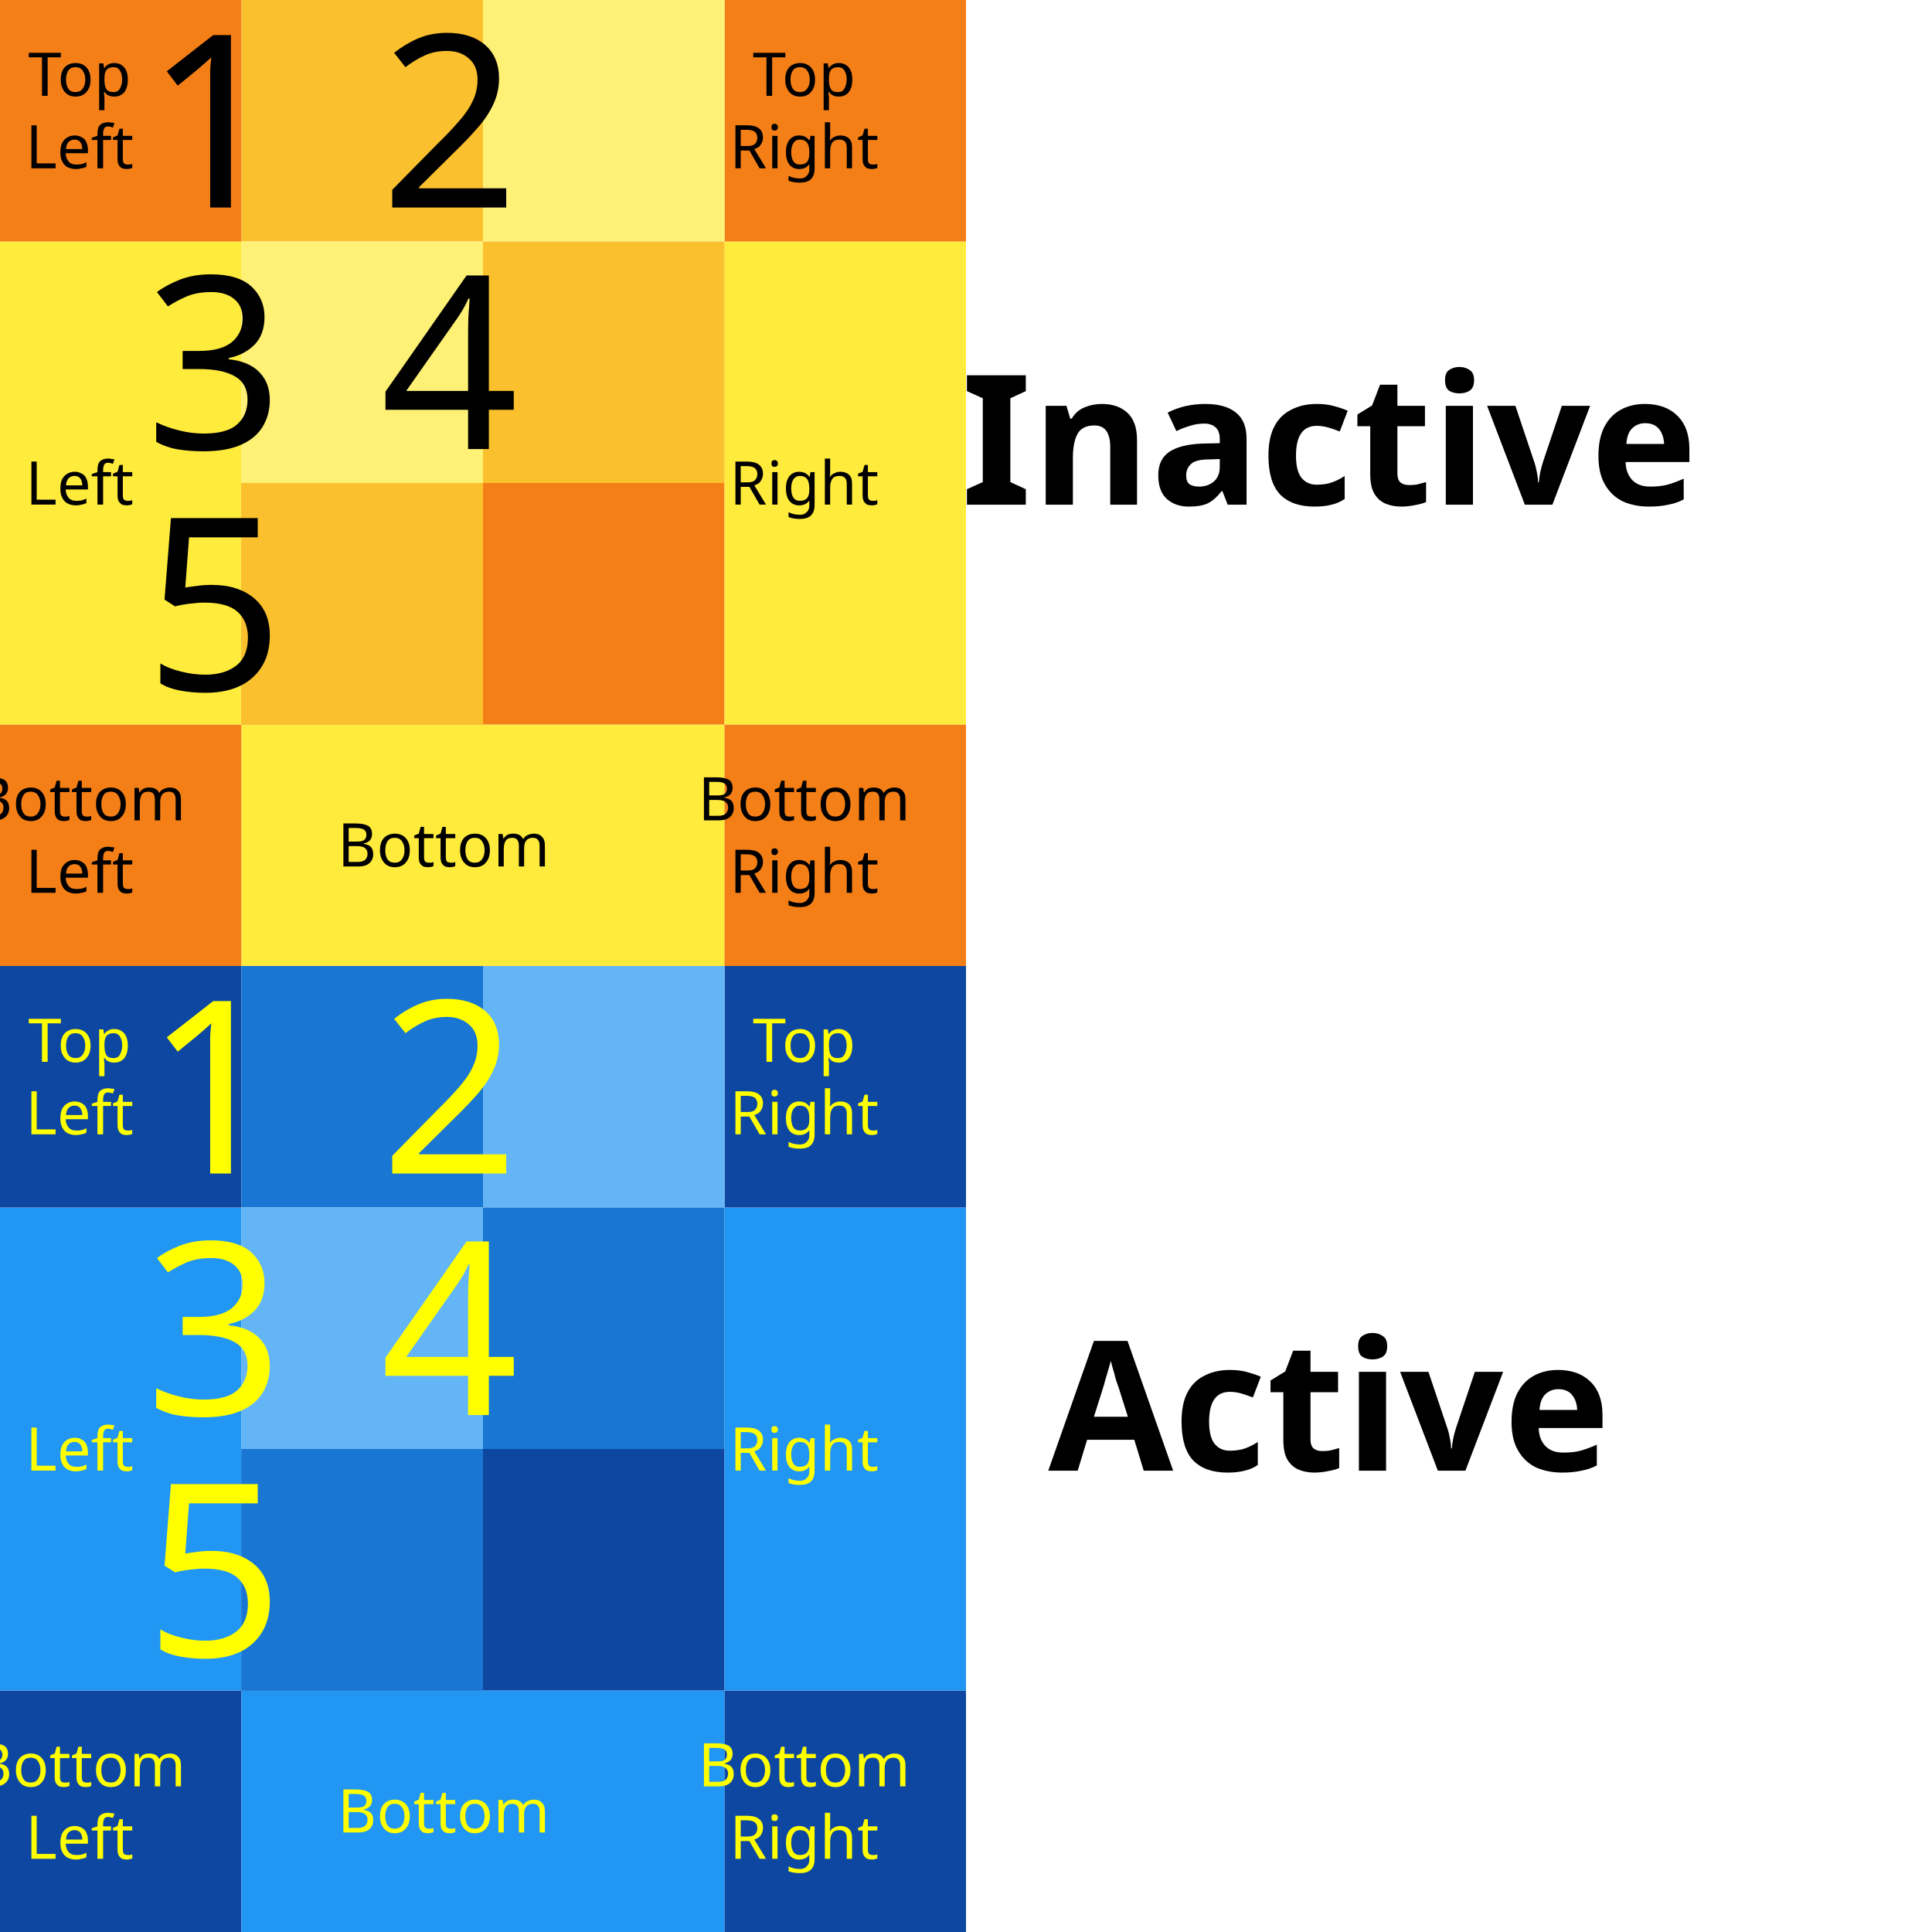
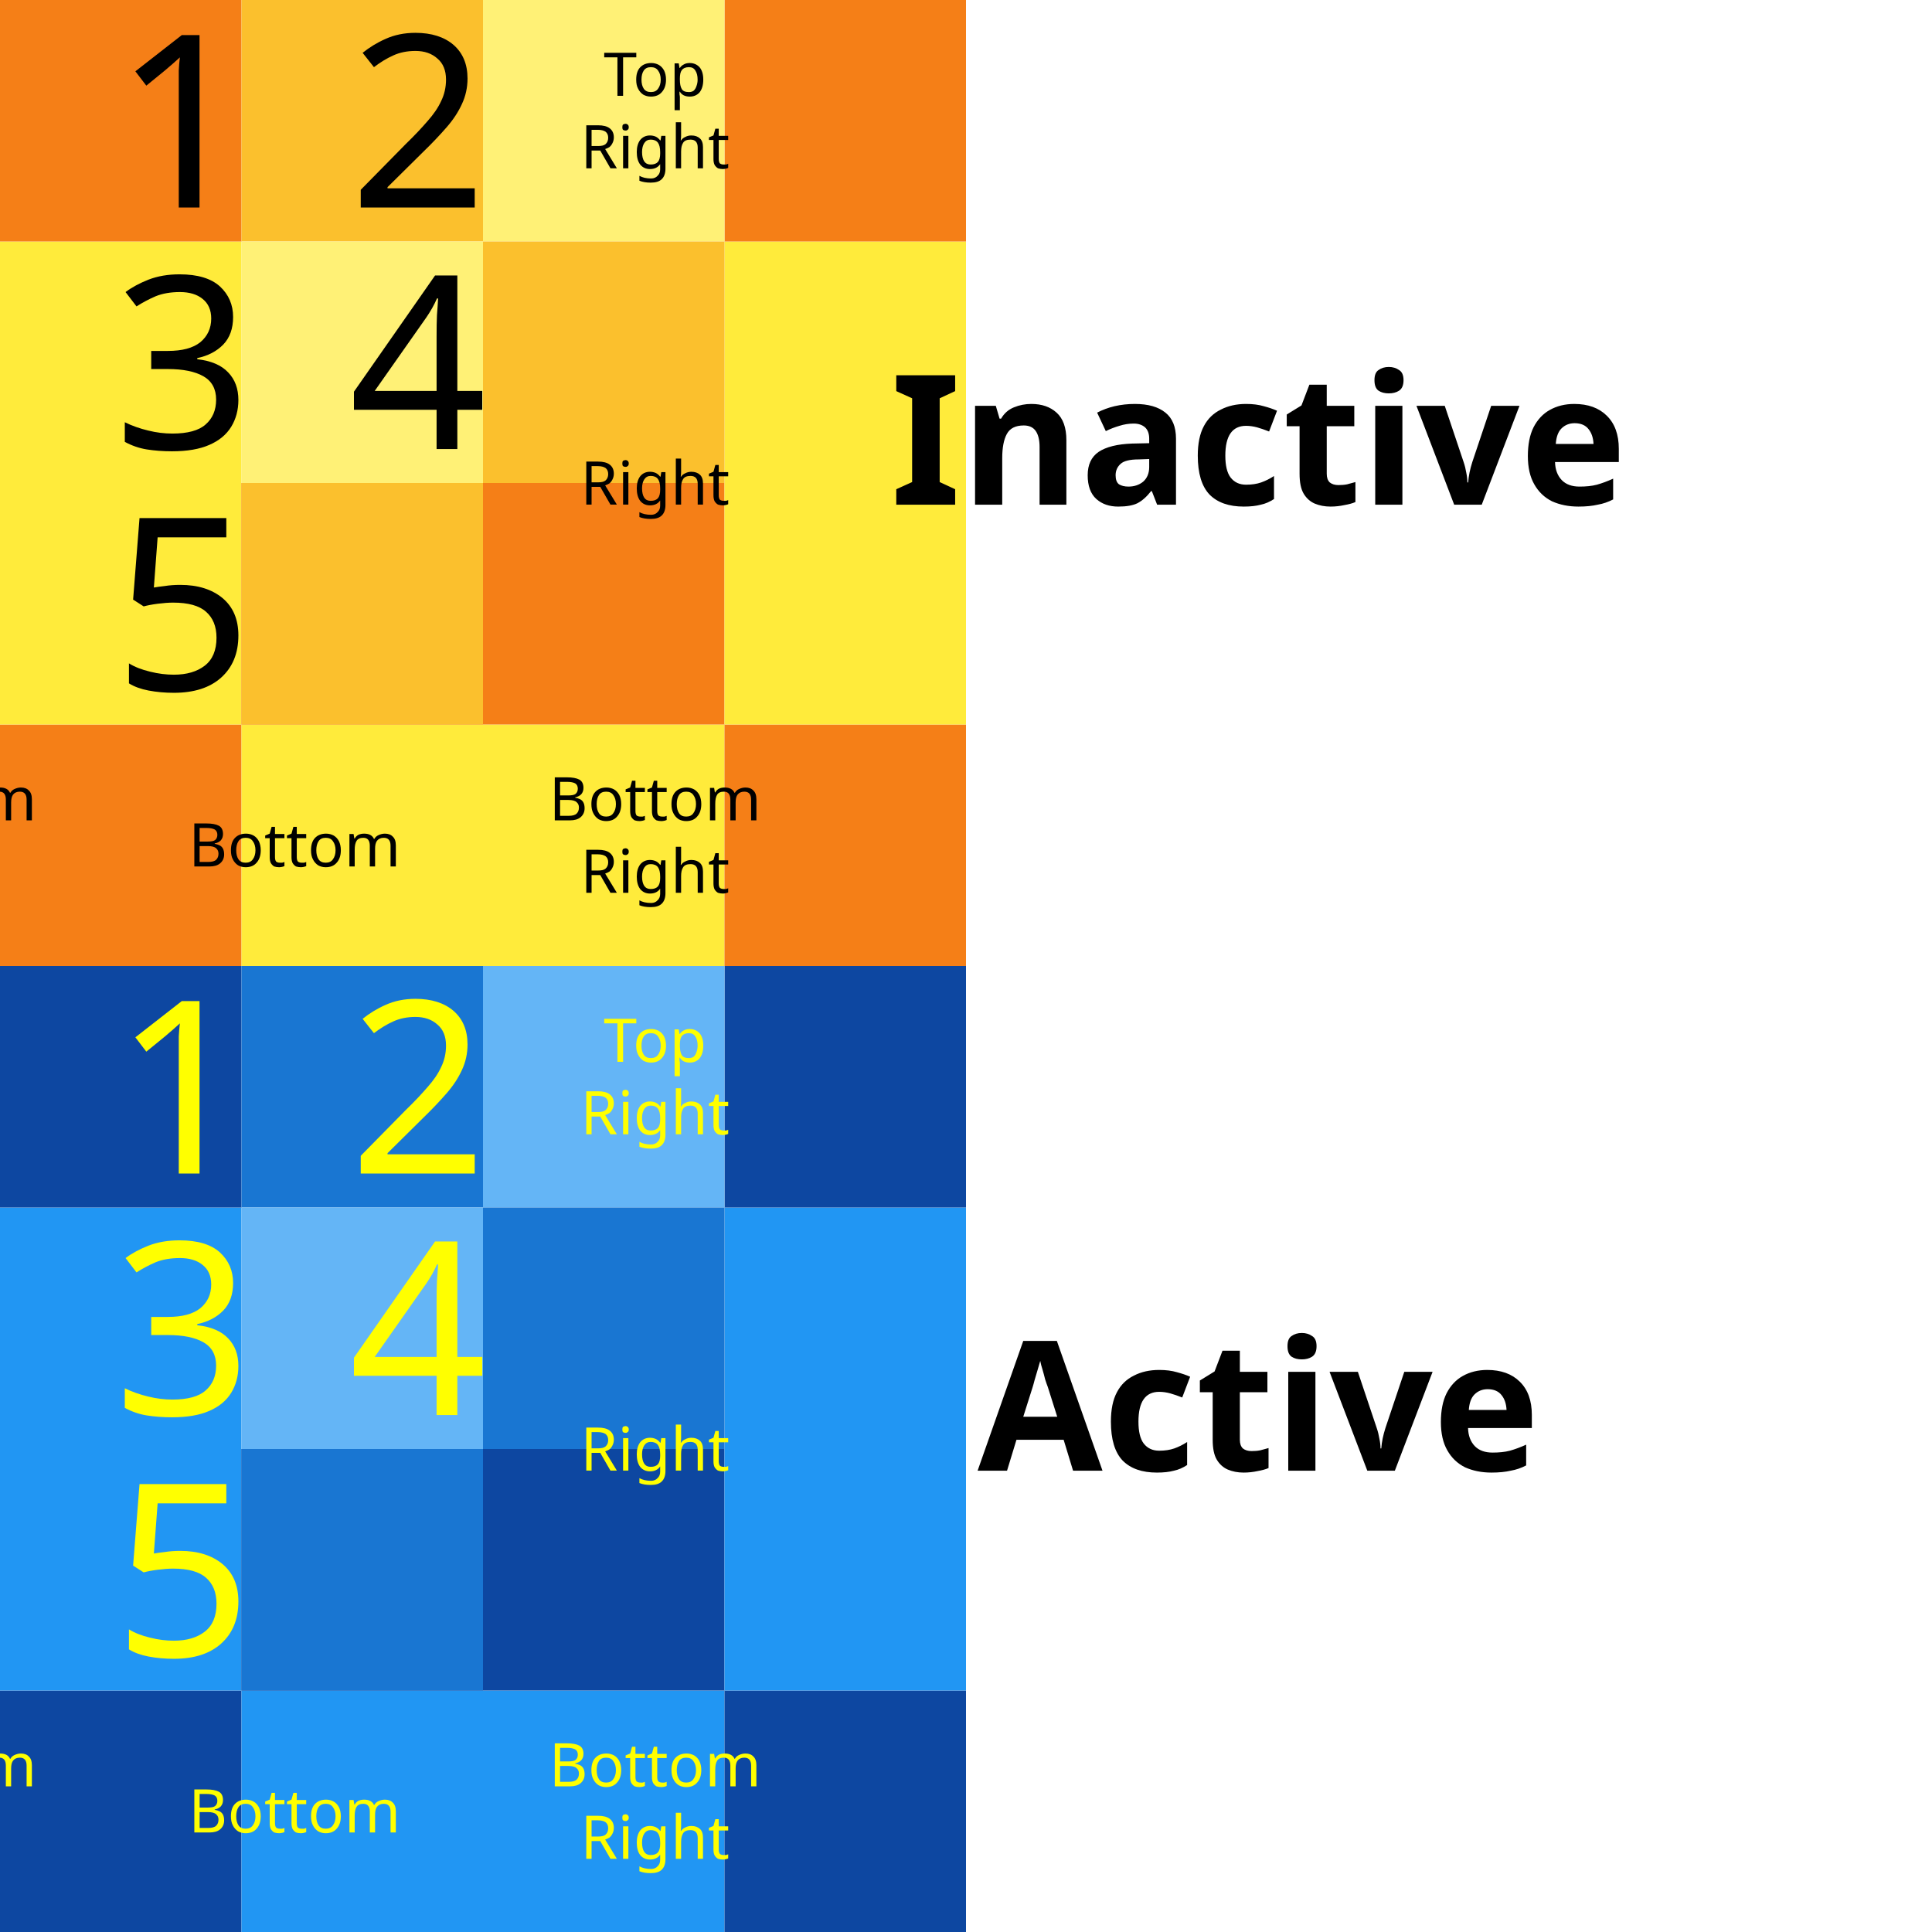
<svg xmlns="http://www.w3.org/2000/svg" width="80" height="80" viewBox="0 0 80 80" id="svg2" version="1.1">
  <defs id="defs4" />
  <g id="layer1" transform="translate(0,-972.3622)" style="display:inline">
    <rect style="opacity:1;fill:#ffffff;fill-opacity:1;stroke:none;stroke-width:0.378;stroke-miterlimit:4;stroke-dasharray:none;stroke-opacity:1" id="rect4216" width="80" height="80" x="-80" y="972.362" transform="scale(-1,1)" />
    <rect transform="scale(-1,1)" y="972.362" x="-80" height="40" width="40" id="rect4420" style="opacity:1;fill:#ffffff;fill-opacity:1;stroke:none;stroke-width:0.378;stroke-miterlimit:4;stroke-dasharray:none;stroke-opacity:1" />
    <rect style="opacity:1;fill:#ffffff;fill-opacity:1;stroke:none;stroke-width:0.378;stroke-miterlimit:4;stroke-dasharray:none;stroke-opacity:1" id="rect4426" width="40" height="40" x="-80" y="1012.362" transform="scale(-1,1)" />
  </g>
  <g id="layer2" transform="translate(0,40)" style="display:inline">
    <rect transform="translate(0,-1012.362)" style="opacity:1;fill:#0d47a1;fill-opacity:1;stroke:none;stroke-width:0.378;stroke-miterlimit:4;stroke-dasharray:none;stroke-opacity:1" id="rect4136" width="10" height="10" x="0" y="1042.362" />
    <rect transform="translate(0,-1012.362)" y="1042.362" x="10" height="10" width="20" id="rect4138" style="opacity:1;fill:#2196f3;fill-opacity:1;stroke:none;stroke-width:0.378;stroke-miterlimit:4;stroke-dasharray:none;stroke-opacity:1" />
    <rect transform="translate(0,-1012.362)" y="1042.362" x="30" height="10" width="10" id="rect4140" style="opacity:1;fill:#0d47a1;fill-opacity:1;stroke:none;stroke-width:0.378;stroke-miterlimit:4;stroke-dasharray:none;stroke-opacity:1" />
    <rect transform="translate(0,-1012.362)" y="1022.362" x="0" height="20" width="10" id="rect4142" style="opacity:1;fill:#2196f3;fill-opacity:1;stroke:none;stroke-width:0.378;stroke-miterlimit:4;stroke-dasharray:none;stroke-opacity:1" />
    <rect transform="translate(0,-1012.362)" y="1012.362" x="0" height="10" width="10" id="rect4144" style="opacity:1;fill:#0d47a1;fill-opacity:1;stroke:none;stroke-width:0.378;stroke-miterlimit:4;stroke-dasharray:none;stroke-opacity:1" />
    <rect transform="translate(0,-1012.362)" y="1032.362" x="10" height="10" width="20" id="rect4146" style="opacity:1;fill:#0d47a1;fill-opacity:1;stroke:none;stroke-width:0.378;stroke-miterlimit:4;stroke-dasharray:none;stroke-opacity:1" />
    <rect transform="translate(0,-1012.362)" style="opacity:1;fill:#2196f3;fill-opacity:1;stroke:none;stroke-width:0.378;stroke-miterlimit:4;stroke-dasharray:none;stroke-opacity:1" id="rect4148" width="10" height="20" x="30" y="1022.362" />
    <rect transform="translate(0,-1012.362)" style="opacity:1;fill:#1976d2;fill-opacity:1;stroke:none;stroke-width:0.378;stroke-miterlimit:4;stroke-dasharray:none;stroke-opacity:1" id="rect4150" width="10" height="10" x="10" y="1012.362" />
    <rect transform="translate(0,-1012.362)" style="opacity:1;fill:#0d47a1;fill-opacity:1;stroke:none;stroke-width:0.378;stroke-miterlimit:4;stroke-dasharray:none;stroke-opacity:1" id="rect4173" width="10" height="10" x="30" y="1012.362" />
    <rect transform="translate(0,-1012.362)" y="1012.362" x="20" height="10" width="10" id="rect4194" style="opacity:1;fill:#64b5f6;fill-opacity:1;stroke:none;stroke-width:0.378;stroke-miterlimit:4;stroke-dasharray:none;stroke-opacity:1" />
    <rect transform="translate(0,-1012.362)" style="opacity:1;fill:#64b5f6;fill-opacity:1;stroke:none;stroke-width:0.378;stroke-miterlimit:4;stroke-dasharray:none;stroke-opacity:1" id="rect4196" width="10" height="10" x="10" y="1022.362" />
    <rect transform="translate(0,-1012.362)" y="1022.362" x="20" height="10" width="10" id="rect4198" style="opacity:1;fill:#1976d2;fill-opacity:1;stroke:none;stroke-width:0.378;stroke-miterlimit:4;stroke-dasharray:none;stroke-opacity:1" />
    <rect transform="translate(0,-1012.362)" style="opacity:1;fill:#1976d2;fill-opacity:1;stroke:none;stroke-width:0.378;stroke-miterlimit:4;stroke-dasharray:none;stroke-opacity:1" id="rect4200" width="10" height="10" x="10" y="1032.362" />
    <rect y="-10" x="0" height="10" width="10" id="rect4326" style="opacity:1;fill:#f57f17;fill-opacity:1;stroke:none;stroke-width:0.378;stroke-miterlimit:4;stroke-dasharray:none;stroke-opacity:1" />
    <rect style="opacity:1;fill:#ffeb3b;fill-opacity:1;stroke:none;stroke-width:0.378;stroke-miterlimit:4;stroke-dasharray:none;stroke-opacity:1" id="rect4328" width="20" height="10" x="10" y="-10" />
    <rect style="opacity:1;fill:#f57f17;fill-opacity:1;stroke:none;stroke-width:0.378;stroke-miterlimit:4;stroke-dasharray:none;stroke-opacity:1" id="rect4330" width="10" height="10" x="30" y="-10" />
    <rect style="opacity:1;fill:#ffeb3b;fill-opacity:1;stroke:none;stroke-width:0.378;stroke-miterlimit:4;stroke-dasharray:none;stroke-opacity:1" id="rect4332" width="10" height="20" x="0" y="-30" />
    <rect style="opacity:1;fill:#f57f17;fill-opacity:1;stroke:none;stroke-width:0.378;stroke-miterlimit:4;stroke-dasharray:none;stroke-opacity:1" id="rect4334" width="10" height="10" x="0" y="-40" />
    <rect style="opacity:1;fill:#f57f17;fill-opacity:1;stroke:none;stroke-width:0.378;stroke-miterlimit:4;stroke-dasharray:none;stroke-opacity:1" id="rect4336" width="20" height="10" x="10" y="-20" />
    <rect y="-30" x="30" height="20" width="10" id="rect4338" style="opacity:1;fill:#ffeb3b;fill-opacity:1;stroke:none;stroke-width:0.378;stroke-miterlimit:4;stroke-dasharray:none;stroke-opacity:1" />
    <rect y="-40" x="10" height="10" width="10" id="rect4340" style="opacity:1;fill:#fbc02d;fill-opacity:1;stroke:none;stroke-width:0.378;stroke-miterlimit:4;stroke-dasharray:none;stroke-opacity:1" />
    <rect y="-40" x="30" height="10" width="10" id="rect4342" style="opacity:1;fill:#f57f17;fill-opacity:1;stroke:none;stroke-width:0.378;stroke-miterlimit:4;stroke-dasharray:none;stroke-opacity:1" />
    <rect style="opacity:1;fill:#fff176;fill-opacity:1;stroke:none;stroke-width:0.378;stroke-miterlimit:4;stroke-dasharray:none;stroke-opacity:1" id="rect4344" width="10" height="10" x="20" y="-40" />
    <rect y="-30" x="10" height="10" width="10" id="rect4346" style="opacity:1;fill:#fff176;fill-opacity:1;stroke:none;stroke-width:0.378;stroke-miterlimit:4;stroke-dasharray:none;stroke-opacity:1" />
    <rect style="opacity:1;fill:#fbc02d;fill-opacity:1;stroke:none;stroke-width:0.378;stroke-miterlimit:4;stroke-dasharray:none;stroke-opacity:1" id="rect4348" width="10" height="10" x="20" y="-30" />
    <rect y="-20" x="10" height="10" width="10" id="rect4350" style="opacity:1;fill:#fbc02d;fill-opacity:1;stroke:none;stroke-width:0.378;stroke-miterlimit:4;stroke-dasharray:none;stroke-opacity:1" />
  </g>
  <g id="layer3" style="display:inline" transform="translate(0,40)">
-     <text xml:space="preserve" style="font-style:normal;font-variant:normal;font-weight:normal;font-stretch:normal;font-size:10px;line-height:125%;font-family:sans-serif;-inkscape-font-specification:'sans-serif, Normal';text-align:center;letter-spacing:0px;word-spacing:0px;writing-mode:lr-tb;text-anchor:middle;fill:#ffff00;fill-opacity:1;stroke:none;stroke-width:1px;stroke-linecap:butt;stroke-linejoin:miter;stroke-opacity:1" x="15.376" y="8.594" id="text4219">
-       <tspan id="tspan4221" x="15.376" y="8.594">1</tspan>
+     <text xml:space="preserve" style="font-style:normal;font-variant:normal;font-weight:normal;font-stretch:normal;line-height:0%;font-family:sans-serif;-inkscape-font-specification:'sans-serif, Normal';text-align:center;letter-spacing:0px;word-spacing:0px;writing-mode:lr-tb;text-anchor:middle;fill:#ffff00;fill-opacity:1;stroke:none;stroke-width:1px;stroke-linecap:butt;stroke-linejoin:miter;stroke-opacity:1" x="15.376" y="8.594" id="text4219">
+       <tspan id="tspan4221" x="15.376" y="8.594" style="font-size:10px;line-height:1.25">1</tspan>
    </text>
-     <text id="text4223" y="8.594" x="25.115" style="font-style:normal;font-variant:normal;font-weight:normal;font-stretch:normal;font-size:10px;line-height:125%;font-family:sans-serif;-inkscape-font-specification:'sans-serif, Normal';text-align:center;letter-spacing:0px;word-spacing:0px;writing-mode:lr-tb;text-anchor:middle;fill:#ffff00;fill-opacity:1;stroke:none;stroke-width:1px;stroke-linecap:butt;stroke-linejoin:miter;stroke-opacity:1" xml:space="preserve">
-       <tspan id="tspan4227" x="25.115" y="8.594">2</tspan>
+     <text id="text4223" y="8.594" x="25.115" style="font-style:normal;font-variant:normal;font-weight:normal;font-stretch:normal;line-height:0%;font-family:sans-serif;-inkscape-font-specification:'sans-serif, Normal';text-align:center;letter-spacing:0px;word-spacing:0px;writing-mode:lr-tb;text-anchor:middle;fill:#ffff00;fill-opacity:1;stroke:none;stroke-width:1px;stroke-linecap:butt;stroke-linejoin:miter;stroke-opacity:1" xml:space="preserve">
+       <tspan id="tspan4227" x="25.115" y="8.594" style="font-size:10px;line-height:1.25">2</tspan>
    </text>
-     <text id="text4229" y="18.594" x="15.376" style="font-style:normal;font-variant:normal;font-weight:normal;font-stretch:normal;font-size:10px;line-height:125%;font-family:sans-serif;-inkscape-font-specification:'sans-serif, Normal';text-align:center;letter-spacing:0px;word-spacing:0px;writing-mode:lr-tb;text-anchor:middle;fill:#ffff00;fill-opacity:1;stroke:none;stroke-width:1px;stroke-linecap:butt;stroke-linejoin:miter;stroke-opacity:1" xml:space="preserve">
-       <tspan id="tspan4237" x="15.376" y="18.594">3</tspan>
+     <text id="text4229" y="18.594" x="15.376" style="font-style:normal;font-variant:normal;font-weight:normal;font-stretch:normal;line-height:0%;font-family:sans-serif;-inkscape-font-specification:'sans-serif, Normal';text-align:center;letter-spacing:0px;word-spacing:0px;writing-mode:lr-tb;text-anchor:middle;fill:#ffff00;fill-opacity:1;stroke:none;stroke-width:1px;stroke-linecap:butt;stroke-linejoin:miter;stroke-opacity:1" xml:space="preserve">
+       <tspan id="tspan4237" x="15.376" y="18.594" style="font-size:10px;line-height:1.25">3</tspan>
    </text>
-     <text xml:space="preserve" style="font-style:normal;font-variant:normal;font-weight:normal;font-stretch:normal;font-size:10px;line-height:125%;font-family:sans-serif;-inkscape-font-specification:'sans-serif, Normal';text-align:center;letter-spacing:0px;word-spacing:0px;writing-mode:lr-tb;text-anchor:middle;fill:#ffff00;fill-opacity:1;stroke:none;stroke-width:1px;stroke-linecap:butt;stroke-linejoin:miter;stroke-opacity:1" x="25.115" y="18.594" id="text4233">
-       <tspan id="tspan4239" x="25.115" y="18.594">4</tspan>
+     <text xml:space="preserve" style="font-style:normal;font-variant:normal;font-weight:normal;font-stretch:normal;line-height:0%;font-family:sans-serif;-inkscape-font-specification:'sans-serif, Normal';text-align:center;letter-spacing:0px;word-spacing:0px;writing-mode:lr-tb;text-anchor:middle;fill:#ffff00;fill-opacity:1;stroke:none;stroke-width:1px;stroke-linecap:butt;stroke-linejoin:miter;stroke-opacity:1" x="25.115" y="18.594" id="text4233">
+       <tspan id="tspan4239" x="25.115" y="18.594" style="font-size:10px;line-height:1.25">4</tspan>
    </text>
-     <text xml:space="preserve" style="font-style:normal;font-variant:normal;font-weight:normal;font-stretch:normal;font-size:10px;line-height:125%;font-family:sans-serif;-inkscape-font-specification:'sans-serif, Normal';text-align:center;letter-spacing:0px;word-spacing:0px;writing-mode:lr-tb;text-anchor:middle;fill:#ffff00;fill-opacity:1;stroke:none;stroke-width:1px;stroke-linecap:butt;stroke-linejoin:miter;stroke-opacity:1" x="15.376" y="28.594" id="text4241">
-       <tspan id="tspan4245" x="15.376" y="28.594">5</tspan>
+     <text xml:space="preserve" style="font-style:normal;font-variant:normal;font-weight:normal;font-stretch:normal;line-height:0%;font-family:sans-serif;-inkscape-font-specification:'sans-serif, Normal';text-align:center;letter-spacing:0px;word-spacing:0px;writing-mode:lr-tb;text-anchor:middle;fill:#ffff00;fill-opacity:1;stroke:none;stroke-width:1px;stroke-linecap:butt;stroke-linejoin:miter;stroke-opacity:1" x="15.376" y="28.594" id="text4241">
+       <tspan id="tspan4245" x="15.376" y="28.594" style="font-size:10px;line-height:1.25">5</tspan>
    </text>
-     <text id="text4247" y="33.971" x="4.918" style="font-style:normal;font-variant:normal;font-weight:normal;font-stretch:normal;font-size:2.5px;line-height:125%;font-family:sans-serif;-inkscape-font-specification:'sans-serif, Normal';text-align:center;letter-spacing:0px;word-spacing:0px;writing-mode:lr-tb;text-anchor:middle;fill:#ffff00;fill-opacity:1;stroke:none;stroke-width:1px;stroke-linecap:butt;stroke-linejoin:miter;stroke-opacity:1" xml:space="preserve">
-       <tspan id="tspan4251" x="4.918" y="33.971">Bottom</tspan>
+     <text id="text4247" y="33.971" x="4.918" style="font-style:normal;font-variant:normal;font-weight:normal;font-stretch:normal;line-height:0%;font-family:sans-serif;-inkscape-font-specification:'sans-serif, Normal';text-align:center;letter-spacing:0px;word-spacing:0px;writing-mode:lr-tb;text-anchor:middle;fill:#ffff00;fill-opacity:1;stroke:none;stroke-width:1px;stroke-linecap:butt;stroke-linejoin:miter;stroke-opacity:1" xml:space="preserve">
+       <tspan id="tspan4251" x="4.918" y="33.971" style="font-size:2.5px;line-height:1.25">Bottom</tspan>
    </text>
-     <text xml:space="preserve" style="font-style:normal;font-variant:normal;font-weight:normal;font-stretch:normal;font-size:2.5px;line-height:125%;font-family:sans-serif;-inkscape-font-specification:'sans-serif, Normal';text-align:center;letter-spacing:0px;word-spacing:0px;writing-mode:lr-tb;text-anchor:middle;fill:#ffff00;fill-opacity:1;stroke:none;stroke-width:1px;stroke-linecap:butt;stroke-linejoin:miter;stroke-opacity:1" x="4.918" y="36.971" id="text4253">
-       <tspan id="tspan4257" x="4.918" y="36.971">Left</tspan>
+     <text xml:space="preserve" style="font-style:normal;font-variant:normal;font-weight:normal;font-stretch:normal;line-height:0%;font-family:sans-serif;-inkscape-font-specification:'sans-serif, Normal';text-align:center;letter-spacing:0px;word-spacing:0px;writing-mode:lr-tb;text-anchor:middle;fill:#ffff00;fill-opacity:1;stroke:none;stroke-width:1px;stroke-linecap:butt;stroke-linejoin:miter;stroke-opacity:1" x="4.918" y="36.971" id="text4253">
+       <tspan id="tspan4257" x="4.918" y="36.971" style="font-size:2.5px;line-height:1.25">Left</tspan>
    </text>
-     <text xml:space="preserve" style="font-style:normal;font-variant:normal;font-weight:normal;font-stretch:normal;font-size:2.5px;line-height:125%;font-family:sans-serif;-inkscape-font-specification:'sans-serif, Normal';text-align:center;letter-spacing:0px;word-spacing:0px;writing-mode:lr-tb;text-anchor:middle;fill:#ffff00;fill-opacity:1;stroke:none;stroke-width:1px;stroke-linecap:butt;stroke-linejoin:miter;stroke-opacity:1" x="34.919" y="33.971" id="text4259">
-       <tspan y="33.971" x="34.919" id="tspan4261">Bottom</tspan>
+     <text xml:space="preserve" style="font-style:normal;font-variant:normal;font-weight:normal;font-stretch:normal;line-height:0%;font-family:sans-serif;-inkscape-font-specification:'sans-serif, Normal';text-align:center;letter-spacing:0px;word-spacing:0px;writing-mode:lr-tb;text-anchor:middle;fill:#ffff00;fill-opacity:1;stroke:none;stroke-width:1px;stroke-linecap:butt;stroke-linejoin:miter;stroke-opacity:1" x="34.919" y="33.971" id="text4259">
+       <tspan y="33.971" x="34.919" id="tspan4261" style="font-size:2.5px;line-height:1.25">Bottom</tspan>
    </text>
-     <text id="text4263" y="36.971" x="34.919" style="font-style:normal;font-variant:normal;font-weight:normal;font-stretch:normal;font-size:2.5px;line-height:125%;font-family:sans-serif;-inkscape-font-specification:'sans-serif, Normal';text-align:center;letter-spacing:0px;word-spacing:0px;writing-mode:lr-tb;text-anchor:middle;fill:#ffff00;fill-opacity:1;stroke:none;stroke-width:1px;stroke-linecap:butt;stroke-linejoin:miter;stroke-opacity:1" xml:space="preserve">
-       <tspan id="tspan4267" x="34.919" y="36.971">Right</tspan>
+     <text id="text4263" y="36.971" x="34.919" style="font-style:normal;font-variant:normal;font-weight:normal;font-stretch:normal;line-height:0%;font-family:sans-serif;-inkscape-font-specification:'sans-serif, Normal';text-align:center;letter-spacing:0px;word-spacing:0px;writing-mode:lr-tb;text-anchor:middle;fill:#ffff00;fill-opacity:1;stroke:none;stroke-width:1px;stroke-linecap:butt;stroke-linejoin:miter;stroke-opacity:1" xml:space="preserve">
+       <tspan id="tspan4267" x="34.919" y="36.971" style="font-size:2.5px;line-height:1.25">Right</tspan>
    </text>
-     <text xml:space="preserve" style="font-style:normal;font-variant:normal;font-weight:normal;font-stretch:normal;font-size:2.5px;line-height:125%;font-family:sans-serif;-inkscape-font-specification:'sans-serif, Normal';text-align:center;letter-spacing:0px;word-spacing:0px;writing-mode:lr-tb;text-anchor:middle;fill:#ffff00;fill-opacity:1;stroke:none;stroke-width:1px;stroke-linecap:butt;stroke-linejoin:miter;stroke-opacity:1" x="4.918" y="3.971" id="text4269">
-       <tspan id="tspan4285" x="4.918" y="3.971">Top</tspan>
+     <text xml:space="preserve" style="font-style:normal;font-variant:normal;font-weight:normal;font-stretch:normal;line-height:0%;font-family:sans-serif;-inkscape-font-specification:'sans-serif, Normal';text-align:center;letter-spacing:0px;word-spacing:0px;writing-mode:lr-tb;text-anchor:middle;fill:#ffff00;fill-opacity:1;stroke:none;stroke-width:1px;stroke-linecap:butt;stroke-linejoin:miter;stroke-opacity:1" x="4.918" y="3.971" id="text4269">
+       <tspan id="tspan4285" x="4.918" y="3.971" style="font-size:2.5px;line-height:1.25">Top</tspan>
    </text>
-     <text id="text4273" y="6.971" x="4.918" style="font-style:normal;font-variant:normal;font-weight:normal;font-stretch:normal;font-size:2.5px;line-height:125%;font-family:sans-serif;-inkscape-font-specification:'sans-serif, Normal';text-align:center;letter-spacing:0px;word-spacing:0px;writing-mode:lr-tb;text-anchor:middle;fill:#ffff00;fill-opacity:1;stroke:none;stroke-width:1px;stroke-linecap:butt;stroke-linejoin:miter;stroke-opacity:1" xml:space="preserve">
-       <tspan id="tspan4275" x="4.918" y="6.971">Left</tspan>
+     <text id="text4273" y="6.971" x="4.918" style="font-style:normal;font-variant:normal;font-weight:normal;font-stretch:normal;line-height:0%;font-family:sans-serif;-inkscape-font-specification:'sans-serif, Normal';text-align:center;letter-spacing:0px;word-spacing:0px;writing-mode:lr-tb;text-anchor:middle;fill:#ffff00;fill-opacity:1;stroke:none;stroke-width:1px;stroke-linecap:butt;stroke-linejoin:miter;stroke-opacity:1" xml:space="preserve">
+       <tspan id="tspan4275" x="4.918" y="6.971" style="font-size:2.5px;line-height:1.25">Left</tspan>
    </text>
-     <text id="text4277" y="3.971" x="34.919" style="font-style:normal;font-variant:normal;font-weight:normal;font-stretch:normal;font-size:2.5px;line-height:125%;font-family:sans-serif;-inkscape-font-specification:'sans-serif, Normal';text-align:center;letter-spacing:0px;word-spacing:0px;writing-mode:lr-tb;text-anchor:middle;fill:#ffff00;fill-opacity:1;stroke:none;stroke-width:1px;stroke-linecap:butt;stroke-linejoin:miter;stroke-opacity:1" xml:space="preserve">
-       <tspan id="tspan4287" x="34.919" y="3.971">Top</tspan>
+     <text id="text4277" y="3.971" x="34.919" style="font-style:normal;font-variant:normal;font-weight:normal;font-stretch:normal;line-height:0%;font-family:sans-serif;-inkscape-font-specification:'sans-serif, Normal';text-align:center;letter-spacing:0px;word-spacing:0px;writing-mode:lr-tb;text-anchor:middle;fill:#ffff00;fill-opacity:1;stroke:none;stroke-width:1px;stroke-linecap:butt;stroke-linejoin:miter;stroke-opacity:1" xml:space="preserve">
+       <tspan id="tspan4287" x="34.919" y="3.971" style="font-size:2.5px;line-height:1.25">Top</tspan>
    </text>
-     <text xml:space="preserve" style="font-style:normal;font-variant:normal;font-weight:normal;font-stretch:normal;font-size:2.5px;line-height:125%;font-family:sans-serif;-inkscape-font-specification:'sans-serif, Normal';text-align:center;letter-spacing:0px;word-spacing:0px;writing-mode:lr-tb;text-anchor:middle;fill:#ffff00;fill-opacity:1;stroke:none;stroke-width:1px;stroke-linecap:butt;stroke-linejoin:miter;stroke-opacity:1" x="34.919" y="6.971" id="text4281">
-       <tspan id="tspan4283" x="34.919" y="6.971">Right</tspan>
+     <text xml:space="preserve" style="font-style:normal;font-variant:normal;font-weight:normal;font-stretch:normal;line-height:0%;font-family:sans-serif;-inkscape-font-specification:'sans-serif, Normal';text-align:center;letter-spacing:0px;word-spacing:0px;writing-mode:lr-tb;text-anchor:middle;fill:#ffff00;fill-opacity:1;stroke:none;stroke-width:1px;stroke-linecap:butt;stroke-linejoin:miter;stroke-opacity:1" x="34.919" y="6.971" id="text4281">
+       <tspan id="tspan4283" x="34.919" y="6.971" style="font-size:2.5px;line-height:1.25">Right</tspan>
    </text>
-     <text id="text4289" y="20.895" x="4.918" style="font-style:normal;font-variant:normal;font-weight:normal;font-stretch:normal;font-size:2.5px;line-height:125%;font-family:sans-serif;-inkscape-font-specification:'sans-serif, Normal';text-align:center;letter-spacing:0px;word-spacing:0px;writing-mode:lr-tb;text-anchor:middle;fill:#ffff00;fill-opacity:1;stroke:none;stroke-width:1px;stroke-linecap:butt;stroke-linejoin:miter;stroke-opacity:1" xml:space="preserve">
-       <tspan id="tspan4291" x="4.918" y="20.895">Left</tspan>
+     <text id="text4289" y="20.895" x="4.918" style="font-style:normal;font-variant:normal;font-weight:normal;font-stretch:normal;line-height:0%;font-family:sans-serif;-inkscape-font-specification:'sans-serif, Normal';text-align:center;letter-spacing:0px;word-spacing:0px;writing-mode:lr-tb;text-anchor:middle;fill:#ffff00;fill-opacity:1;stroke:none;stroke-width:1px;stroke-linecap:butt;stroke-linejoin:miter;stroke-opacity:1" xml:space="preserve">
+       <tspan id="tspan4291" x="4.918" y="20.895" style="font-size:2.5px;line-height:1.25">Left</tspan>
    </text>
-     <text xml:space="preserve" style="font-style:normal;font-variant:normal;font-weight:normal;font-stretch:normal;font-size:2.5px;line-height:125%;font-family:sans-serif;-inkscape-font-specification:'sans-serif, Normal';text-align:center;letter-spacing:0px;word-spacing:0px;writing-mode:lr-tb;text-anchor:middle;fill:#ffff00;fill-opacity:1;stroke:none;stroke-width:1px;stroke-linecap:butt;stroke-linejoin:miter;stroke-opacity:1" x="34.919" y="20.895" id="text4297">
-       <tspan id="tspan4301" x="34.919" y="20.895">Right</tspan>
+     <text xml:space="preserve" style="font-style:normal;font-variant:normal;font-weight:normal;font-stretch:normal;line-height:0%;font-family:sans-serif;-inkscape-font-specification:'sans-serif, Normal';text-align:center;letter-spacing:0px;word-spacing:0px;writing-mode:lr-tb;text-anchor:middle;fill:#ffff00;fill-opacity:1;stroke:none;stroke-width:1px;stroke-linecap:butt;stroke-linejoin:miter;stroke-opacity:1" x="34.919" y="20.895" id="text4297">
+       <tspan id="tspan4301" x="34.919" y="20.895" style="font-size:2.5px;line-height:1.25">Right</tspan>
    </text>
-     <text xml:space="preserve" style="font-style:normal;font-variant:normal;font-weight:normal;font-stretch:normal;font-size:2.5px;line-height:125%;font-family:sans-serif;-inkscape-font-specification:'sans-serif, Normal';text-align:center;letter-spacing:0px;word-spacing:0px;writing-mode:lr-tb;text-anchor:middle;fill:#ffff00;fill-opacity:1;stroke:none;stroke-width:1px;stroke-linecap:butt;stroke-linejoin:miter;stroke-opacity:1" x="19.993" y="35.88" id="text4303">
-       <tspan y="35.88" x="19.993" id="tspan4305">Bottom</tspan>
+     <text xml:space="preserve" style="font-style:normal;font-variant:normal;font-weight:normal;font-stretch:normal;line-height:0%;font-family:sans-serif;-inkscape-font-specification:'sans-serif, Normal';text-align:center;letter-spacing:0px;word-spacing:0px;writing-mode:lr-tb;text-anchor:middle;fill:#ffff00;fill-opacity:1;stroke:none;stroke-width:1px;stroke-linecap:butt;stroke-linejoin:miter;stroke-opacity:1" x="19.993" y="35.88" id="text4303">
+       <tspan y="35.88" x="19.993" id="tspan4305" style="font-size:2.5px;line-height:1.25">Bottom</tspan>
    </text>
-     <text id="text4352" y="-31.406" x="15.376" style="font-style:normal;font-variant:normal;font-weight:normal;font-stretch:normal;font-size:10px;line-height:125%;font-family:sans-serif;-inkscape-font-specification:'sans-serif, Normal';text-align:center;letter-spacing:0px;word-spacing:0px;writing-mode:lr-tb;text-anchor:middle;fill:#000000;fill-opacity:1;stroke:none;stroke-width:1px;stroke-linecap:butt;stroke-linejoin:miter;stroke-opacity:1" xml:space="preserve">
-       <tspan y="-31.406" x="15.376" id="tspan4354">1</tspan>
+     <text id="text4352" y="-31.406" x="15.376" style="font-style:normal;font-variant:normal;font-weight:normal;font-stretch:normal;line-height:0%;font-family:sans-serif;-inkscape-font-specification:'sans-serif, Normal';text-align:center;letter-spacing:0px;word-spacing:0px;writing-mode:lr-tb;text-anchor:middle;fill:#000000;fill-opacity:1;stroke:none;stroke-width:1px;stroke-linecap:butt;stroke-linejoin:miter;stroke-opacity:1" xml:space="preserve">
+       <tspan y="-31.406" x="15.376" id="tspan4354" style="font-size:10px;line-height:1.25">1</tspan>
    </text>
-     <text xml:space="preserve" style="font-style:normal;font-variant:normal;font-weight:normal;font-stretch:normal;font-size:10px;line-height:125%;font-family:sans-serif;-inkscape-font-specification:'sans-serif, Normal';text-align:center;letter-spacing:0px;word-spacing:0px;writing-mode:lr-tb;text-anchor:middle;fill:#000000;fill-opacity:1;stroke:none;stroke-width:1px;stroke-linecap:butt;stroke-linejoin:miter;stroke-opacity:1" x="25.115" y="-31.406" id="text4356">
-       <tspan y="-31.406" x="25.115" id="tspan4358">2</tspan>
+     <text xml:space="preserve" style="font-style:normal;font-variant:normal;font-weight:normal;font-stretch:normal;line-height:0%;font-family:sans-serif;-inkscape-font-specification:'sans-serif, Normal';text-align:center;letter-spacing:0px;word-spacing:0px;writing-mode:lr-tb;text-anchor:middle;fill:#000000;fill-opacity:1;stroke:none;stroke-width:1px;stroke-linecap:butt;stroke-linejoin:miter;stroke-opacity:1" x="25.115" y="-31.406" id="text4356">
+       <tspan y="-31.406" x="25.115" id="tspan4358" style="font-size:10px;line-height:1.25">2</tspan>
    </text>
-     <text xml:space="preserve" style="font-style:normal;font-variant:normal;font-weight:normal;font-stretch:normal;font-size:10px;line-height:125%;font-family:sans-serif;-inkscape-font-specification:'sans-serif, Normal';text-align:center;letter-spacing:0px;word-spacing:0px;writing-mode:lr-tb;text-anchor:middle;fill:#000000;fill-opacity:1;stroke:none;stroke-width:1px;stroke-linecap:butt;stroke-linejoin:miter;stroke-opacity:1" x="15.376" y="-21.406" id="text4360">
-       <tspan y="-21.406" x="15.376" id="tspan4362">3</tspan>
+     <text xml:space="preserve" style="font-style:normal;font-variant:normal;font-weight:normal;font-stretch:normal;line-height:0%;font-family:sans-serif;-inkscape-font-specification:'sans-serif, Normal';text-align:center;letter-spacing:0px;word-spacing:0px;writing-mode:lr-tb;text-anchor:middle;fill:#000000;fill-opacity:1;stroke:none;stroke-width:1px;stroke-linecap:butt;stroke-linejoin:miter;stroke-opacity:1" x="15.376" y="-21.406" id="text4360">
+       <tspan y="-21.406" x="15.376" id="tspan4362" style="font-size:10px;line-height:1.25">3</tspan>
    </text>
-     <text id="text4364" y="-21.406" x="25.115" style="font-style:normal;font-variant:normal;font-weight:normal;font-stretch:normal;font-size:10px;line-height:125%;font-family:sans-serif;-inkscape-font-specification:'sans-serif, Normal';text-align:center;letter-spacing:0px;word-spacing:0px;writing-mode:lr-tb;text-anchor:middle;fill:#000000;fill-opacity:1;stroke:none;stroke-width:1px;stroke-linecap:butt;stroke-linejoin:miter;stroke-opacity:1" xml:space="preserve">
-       <tspan y="-21.406" x="25.115" id="tspan4366">4</tspan>
+     <text id="text4364" y="-21.406" x="25.115" style="font-style:normal;font-variant:normal;font-weight:normal;font-stretch:normal;line-height:0%;font-family:sans-serif;-inkscape-font-specification:'sans-serif, Normal';text-align:center;letter-spacing:0px;word-spacing:0px;writing-mode:lr-tb;text-anchor:middle;fill:#000000;fill-opacity:1;stroke:none;stroke-width:1px;stroke-linecap:butt;stroke-linejoin:miter;stroke-opacity:1" xml:space="preserve">
+       <tspan y="-21.406" x="25.115" id="tspan4366" style="font-size:10px;line-height:1.25">4</tspan>
    </text>
-     <text id="text4368" y="-11.406" x="15.376" style="font-style:normal;font-variant:normal;font-weight:normal;font-stretch:normal;font-size:10px;line-height:125%;font-family:sans-serif;-inkscape-font-specification:'sans-serif, Normal';text-align:center;letter-spacing:0px;word-spacing:0px;writing-mode:lr-tb;text-anchor:middle;fill:#000000;fill-opacity:1;stroke:none;stroke-width:1px;stroke-linecap:butt;stroke-linejoin:miter;stroke-opacity:1" xml:space="preserve">
-       <tspan y="-11.406" x="15.376" id="tspan4370">5</tspan>
+     <text id="text4368" y="-11.406" x="15.376" style="font-style:normal;font-variant:normal;font-weight:normal;font-stretch:normal;line-height:0%;font-family:sans-serif;-inkscape-font-specification:'sans-serif, Normal';text-align:center;letter-spacing:0px;word-spacing:0px;writing-mode:lr-tb;text-anchor:middle;fill:#000000;fill-opacity:1;stroke:none;stroke-width:1px;stroke-linecap:butt;stroke-linejoin:miter;stroke-opacity:1" xml:space="preserve">
+       <tspan y="-11.406" x="15.376" id="tspan4370" style="font-size:10px;line-height:1.25">5</tspan>
    </text>
-     <text xml:space="preserve" style="font-style:normal;font-variant:normal;font-weight:normal;font-stretch:normal;font-size:2.5px;line-height:125%;font-family:sans-serif;-inkscape-font-specification:'sans-serif, Normal';text-align:center;letter-spacing:0px;word-spacing:0px;writing-mode:lr-tb;text-anchor:middle;fill:#000000;fill-opacity:1;stroke:none;stroke-width:1px;stroke-linecap:butt;stroke-linejoin:miter;stroke-opacity:1" x="4.918" y="-6.029" id="text4372">
-       <tspan y="-6.029" x="4.918" id="tspan4374">Bottom</tspan>
+     <text xml:space="preserve" style="font-style:normal;font-variant:normal;font-weight:normal;font-stretch:normal;line-height:0%;font-family:sans-serif;-inkscape-font-specification:'sans-serif, Normal';text-align:center;letter-spacing:0px;word-spacing:0px;writing-mode:lr-tb;text-anchor:middle;fill:#000000;fill-opacity:1;stroke:none;stroke-width:1px;stroke-linecap:butt;stroke-linejoin:miter;stroke-opacity:1" x="4.918" y="-6.029" id="text4372">
+       <tspan y="-6.029" x="4.918" id="tspan4374" style="font-size:2.5px;line-height:1.25">Bottom</tspan>
    </text>
-     <text id="text4376" y="-3.029" x="4.918" style="font-style:normal;font-variant:normal;font-weight:normal;font-stretch:normal;font-size:2.5px;line-height:125%;font-family:sans-serif;-inkscape-font-specification:'sans-serif, Normal';text-align:center;letter-spacing:0px;word-spacing:0px;writing-mode:lr-tb;text-anchor:middle;fill:#000000;fill-opacity:1;stroke:none;stroke-width:1px;stroke-linecap:butt;stroke-linejoin:miter;stroke-opacity:1" xml:space="preserve">
-       <tspan y="-3.029" x="4.918" id="tspan4378">Left</tspan>
+     <text id="text4376" y="-3.029" x="4.918" style="font-style:normal;font-variant:normal;font-weight:normal;font-stretch:normal;line-height:0%;font-family:sans-serif;-inkscape-font-specification:'sans-serif, Normal';text-align:center;letter-spacing:0px;word-spacing:0px;writing-mode:lr-tb;text-anchor:middle;fill:#000000;fill-opacity:1;stroke:none;stroke-width:1px;stroke-linecap:butt;stroke-linejoin:miter;stroke-opacity:1" xml:space="preserve">
+       <tspan y="-3.029" x="4.918" id="tspan4378" style="font-size:2.5px;line-height:1.25">Left</tspan>
    </text>
-     <text id="text4380" y="-6.029" x="34.919" style="font-style:normal;font-variant:normal;font-weight:normal;font-stretch:normal;font-size:2.5px;line-height:125%;font-family:sans-serif;-inkscape-font-specification:'sans-serif, Normal';text-align:center;letter-spacing:0px;word-spacing:0px;writing-mode:lr-tb;text-anchor:middle;fill:#000000;fill-opacity:1;stroke:none;stroke-width:1px;stroke-linecap:butt;stroke-linejoin:miter;stroke-opacity:1" xml:space="preserve">
-       <tspan id="tspan4382" x="34.919" y="-6.029">Bottom</tspan>
+     <text id="text4380" y="-6.029" x="34.919" style="font-style:normal;font-variant:normal;font-weight:normal;font-stretch:normal;line-height:0%;font-family:sans-serif;-inkscape-font-specification:'sans-serif, Normal';text-align:center;letter-spacing:0px;word-spacing:0px;writing-mode:lr-tb;text-anchor:middle;fill:#000000;fill-opacity:1;stroke:none;stroke-width:1px;stroke-linecap:butt;stroke-linejoin:miter;stroke-opacity:1" xml:space="preserve">
+       <tspan id="tspan4382" x="34.919" y="-6.029" style="font-size:2.5px;line-height:1.25">Bottom</tspan>
    </text>
-     <text xml:space="preserve" style="font-style:normal;font-variant:normal;font-weight:normal;font-stretch:normal;font-size:2.5px;line-height:125%;font-family:sans-serif;-inkscape-font-specification:'sans-serif, Normal';text-align:center;letter-spacing:0px;word-spacing:0px;writing-mode:lr-tb;text-anchor:middle;fill:#000000;fill-opacity:1;stroke:none;stroke-width:1px;stroke-linecap:butt;stroke-linejoin:miter;stroke-opacity:1" x="34.919" y="-3.029" id="text4384">
-       <tspan y="-3.029" x="34.919" id="tspan4386">Right</tspan>
+     <text xml:space="preserve" style="font-style:normal;font-variant:normal;font-weight:normal;font-stretch:normal;line-height:0%;font-family:sans-serif;-inkscape-font-specification:'sans-serif, Normal';text-align:center;letter-spacing:0px;word-spacing:0px;writing-mode:lr-tb;text-anchor:middle;fill:#000000;fill-opacity:1;stroke:none;stroke-width:1px;stroke-linecap:butt;stroke-linejoin:miter;stroke-opacity:1" x="34.919" y="-3.029" id="text4384">
+       <tspan y="-3.029" x="34.919" id="tspan4386" style="font-size:2.5px;line-height:1.25">Right</tspan>
    </text>
-     <text id="text4388" y="-36.029" x="4.918" style="font-style:normal;font-variant:normal;font-weight:normal;font-stretch:normal;font-size:2.5px;line-height:125%;font-family:sans-serif;-inkscape-font-specification:'sans-serif, Normal';text-align:center;letter-spacing:0px;word-spacing:0px;writing-mode:lr-tb;text-anchor:middle;fill:#000000;fill-opacity:1;stroke:none;stroke-width:1px;stroke-linecap:butt;stroke-linejoin:miter;stroke-opacity:1" xml:space="preserve">
-       <tspan y="-36.029" x="4.918" id="tspan4390">Top</tspan>
+     <text id="text4388" y="-36.029" x="4.918" style="font-style:normal;font-variant:normal;font-weight:normal;font-stretch:normal;line-height:0%;font-family:sans-serif;-inkscape-font-specification:'sans-serif, Normal';text-align:center;letter-spacing:0px;word-spacing:0px;writing-mode:lr-tb;text-anchor:middle;fill:#000000;fill-opacity:1;stroke:none;stroke-width:1px;stroke-linecap:butt;stroke-linejoin:miter;stroke-opacity:1" xml:space="preserve">
+       <tspan y="-36.029" x="4.918" id="tspan4390" style="font-size:2.5px;line-height:1.25">Top</tspan>
    </text>
-     <text xml:space="preserve" style="font-style:normal;font-variant:normal;font-weight:normal;font-stretch:normal;font-size:2.5px;line-height:125%;font-family:sans-serif;-inkscape-font-specification:'sans-serif, Normal';text-align:center;letter-spacing:0px;word-spacing:0px;writing-mode:lr-tb;text-anchor:middle;fill:#000000;fill-opacity:1;stroke:none;stroke-width:1px;stroke-linecap:butt;stroke-linejoin:miter;stroke-opacity:1" x="4.918" y="-33.029" id="text4392">
-       <tspan y="-33.029" x="4.918" id="tspan4394">Left</tspan>
+     <text xml:space="preserve" style="font-style:normal;font-variant:normal;font-weight:normal;font-stretch:normal;line-height:0%;font-family:sans-serif;-inkscape-font-specification:'sans-serif, Normal';text-align:center;letter-spacing:0px;word-spacing:0px;writing-mode:lr-tb;text-anchor:middle;fill:#000000;fill-opacity:1;stroke:none;stroke-width:1px;stroke-linecap:butt;stroke-linejoin:miter;stroke-opacity:1" x="4.918" y="-33.029" id="text4392">
+       <tspan y="-33.029" x="4.918" id="tspan4394" style="font-size:2.5px;line-height:1.25">Left</tspan>
    </text>
-     <text xml:space="preserve" style="font-style:normal;font-variant:normal;font-weight:normal;font-stretch:normal;font-size:2.5px;line-height:125%;font-family:sans-serif;-inkscape-font-specification:'sans-serif, Normal';text-align:center;letter-spacing:0px;word-spacing:0px;writing-mode:lr-tb;text-anchor:middle;fill:#000000;fill-opacity:1;stroke:none;stroke-width:1px;stroke-linecap:butt;stroke-linejoin:miter;stroke-opacity:1" x="34.919" y="-36.029" id="text4396">
-       <tspan y="-36.029" x="34.919" id="tspan4398">Top</tspan>
+     <text xml:space="preserve" style="font-style:normal;font-variant:normal;font-weight:normal;font-stretch:normal;line-height:0%;font-family:sans-serif;-inkscape-font-specification:'sans-serif, Normal';text-align:center;letter-spacing:0px;word-spacing:0px;writing-mode:lr-tb;text-anchor:middle;fill:#000000;fill-opacity:1;stroke:none;stroke-width:1px;stroke-linecap:butt;stroke-linejoin:miter;stroke-opacity:1" x="34.919" y="-36.029" id="text4396">
+       <tspan y="-36.029" x="34.919" id="tspan4398" style="font-size:2.5px;line-height:1.25">Top</tspan>
    </text>
-     <text id="text4400" y="-33.029" x="34.919" style="font-style:normal;font-variant:normal;font-weight:normal;font-stretch:normal;font-size:2.5px;line-height:125%;font-family:sans-serif;-inkscape-font-specification:'sans-serif, Normal';text-align:center;letter-spacing:0px;word-spacing:0px;writing-mode:lr-tb;text-anchor:middle;fill:#000000;fill-opacity:1;stroke:none;stroke-width:1px;stroke-linecap:butt;stroke-linejoin:miter;stroke-opacity:1" xml:space="preserve">
-       <tspan y="-33.029" x="34.919" id="tspan4402">Right</tspan>
+     <text id="text4400" y="-33.029" x="34.919" style="font-style:normal;font-variant:normal;font-weight:normal;font-stretch:normal;line-height:0%;font-family:sans-serif;-inkscape-font-specification:'sans-serif, Normal';text-align:center;letter-spacing:0px;word-spacing:0px;writing-mode:lr-tb;text-anchor:middle;fill:#000000;fill-opacity:1;stroke:none;stroke-width:1px;stroke-linecap:butt;stroke-linejoin:miter;stroke-opacity:1" xml:space="preserve">
+       <tspan y="-33.029" x="34.919" id="tspan4402" style="font-size:2.5px;line-height:1.25">Right</tspan>
    </text>
-     <text xml:space="preserve" style="font-style:normal;font-variant:normal;font-weight:normal;font-stretch:normal;font-size:2.5px;line-height:125%;font-family:sans-serif;-inkscape-font-specification:'sans-serif, Normal';text-align:center;letter-spacing:0px;word-spacing:0px;writing-mode:lr-tb;text-anchor:middle;fill:#000000;fill-opacity:1;stroke:none;stroke-width:1px;stroke-linecap:butt;stroke-linejoin:miter;stroke-opacity:1" x="4.918" y="-19.105" id="text4404">
-       <tspan y="-19.105" x="4.918" id="tspan4406">Left</tspan>
+     <text xml:space="preserve" style="font-style:normal;font-variant:normal;font-weight:normal;font-stretch:normal;line-height:0%;font-family:sans-serif;-inkscape-font-specification:'sans-serif, Normal';text-align:center;letter-spacing:0px;word-spacing:0px;writing-mode:lr-tb;text-anchor:middle;fill:#000000;fill-opacity:1;stroke:none;stroke-width:1px;stroke-linecap:butt;stroke-linejoin:miter;stroke-opacity:1" x="4.918" y="-19.105" id="text4404">
+       <tspan y="-19.105" x="4.918" id="tspan4406" style="font-size:2.5px;line-height:1.25">Left</tspan>
    </text>
-     <text id="text4408" y="-19.105" x="34.919" style="font-style:normal;font-variant:normal;font-weight:normal;font-stretch:normal;font-size:2.5px;line-height:125%;font-family:sans-serif;-inkscape-font-specification:'sans-serif, Normal';text-align:center;letter-spacing:0px;word-spacing:0px;writing-mode:lr-tb;text-anchor:middle;fill:#000000;fill-opacity:1;stroke:none;stroke-width:1px;stroke-linecap:butt;stroke-linejoin:miter;stroke-opacity:1" xml:space="preserve">
-       <tspan y="-19.105" x="34.919" id="tspan4410">Right</tspan>
+     <text id="text4408" y="-19.105" x="34.919" style="font-style:normal;font-variant:normal;font-weight:normal;font-stretch:normal;line-height:0%;font-family:sans-serif;-inkscape-font-specification:'sans-serif, Normal';text-align:center;letter-spacing:0px;word-spacing:0px;writing-mode:lr-tb;text-anchor:middle;fill:#000000;fill-opacity:1;stroke:none;stroke-width:1px;stroke-linecap:butt;stroke-linejoin:miter;stroke-opacity:1" xml:space="preserve">
+       <tspan y="-19.105" x="34.919" id="tspan4410" style="font-size:2.5px;line-height:1.25">Right</tspan>
    </text>
-     <text id="text4412" y="-4.12" x="19.993" style="font-style:normal;font-variant:normal;font-weight:normal;font-stretch:normal;font-size:2.5px;line-height:125%;font-family:sans-serif;-inkscape-font-specification:'sans-serif, Normal';text-align:center;letter-spacing:0px;word-spacing:0px;writing-mode:lr-tb;text-anchor:middle;fill:#000000;fill-opacity:1;stroke:none;stroke-width:1px;stroke-linecap:butt;stroke-linejoin:miter;stroke-opacity:1" xml:space="preserve">
-       <tspan id="tspan4414" x="19.993" y="-4.12">Bottom</tspan>
+     <text id="text4412" y="-4.12" x="19.993" style="font-style:normal;font-variant:normal;font-weight:normal;font-stretch:normal;line-height:0%;font-family:sans-serif;-inkscape-font-specification:'sans-serif, Normal';text-align:center;letter-spacing:0px;word-spacing:0px;writing-mode:lr-tb;text-anchor:middle;fill:#000000;fill-opacity:1;stroke:none;stroke-width:1px;stroke-linecap:butt;stroke-linejoin:miter;stroke-opacity:1" xml:space="preserve">
+       <tspan id="tspan4414" x="19.993" y="-4.12" style="font-size:2.5px;line-height:1.25">Bottom</tspan>
    </text>
-     <text id="text4416" y="-19.105" x="59.917" style="font-style:normal;font-variant:normal;font-weight:bold;font-stretch:normal;font-size:7.5px;line-height:125%;font-family:sans-serif;-inkscape-font-specification:'sans-serif, Bold';text-align:center;letter-spacing:0px;word-spacing:0px;writing-mode:lr-tb;text-anchor:middle;fill:#000000;fill-opacity:1;stroke:none;stroke-width:1px;stroke-linecap:butt;stroke-linejoin:miter;stroke-opacity:1" xml:space="preserve">
-       <tspan id="tspan4424" x="59.917" y="-19.105">Inactive</tspan>
+     <text id="text4416" y="-19.105" x="59.917" style="font-style:normal;font-variant:normal;font-weight:bold;font-stretch:normal;line-height:0%;font-family:sans-serif;-inkscape-font-specification:'sans-serif, Bold';text-align:center;letter-spacing:0px;word-spacing:0px;writing-mode:lr-tb;text-anchor:middle;fill:#000000;fill-opacity:1;stroke:none;stroke-width:1px;stroke-linecap:butt;stroke-linejoin:miter;stroke-opacity:1" xml:space="preserve">
+       <tspan id="tspan4424" x="59.917" y="-19.105" style="font-size:7.5px;line-height:1.25">Inactive</tspan>
    </text>
-     <text xml:space="preserve" style="font-style:normal;font-variant:normal;font-weight:bold;font-stretch:normal;font-size:7.5px;line-height:125%;font-family:sans-serif;-inkscape-font-specification:'sans-serif, Bold';text-align:center;letter-spacing:0px;word-spacing:0px;writing-mode:lr-tb;text-anchor:middle;fill:#000000;fill-opacity:1;stroke:none;stroke-width:1px;stroke-linecap:butt;stroke-linejoin:miter;stroke-opacity:1" x="59.917" y="20.895" id="text4428">
-       <tspan id="tspan4432" x="59.917" y="20.895">Active</tspan>
+     <text xml:space="preserve" style="font-style:normal;font-variant:normal;font-weight:bold;font-stretch:normal;line-height:0%;font-family:sans-serif;-inkscape-font-specification:'sans-serif, Bold';text-align:center;letter-spacing:0px;word-spacing:0px;writing-mode:lr-tb;text-anchor:middle;fill:#000000;fill-opacity:1;stroke:none;stroke-width:1px;stroke-linecap:butt;stroke-linejoin:miter;stroke-opacity:1" x="59.917" y="20.895" id="text4428">
+       <tspan id="tspan4432" x="59.917" y="20.895" style="font-size:7.5px;line-height:1.25">Active</tspan>
    </text>
  </g>
</svg>
